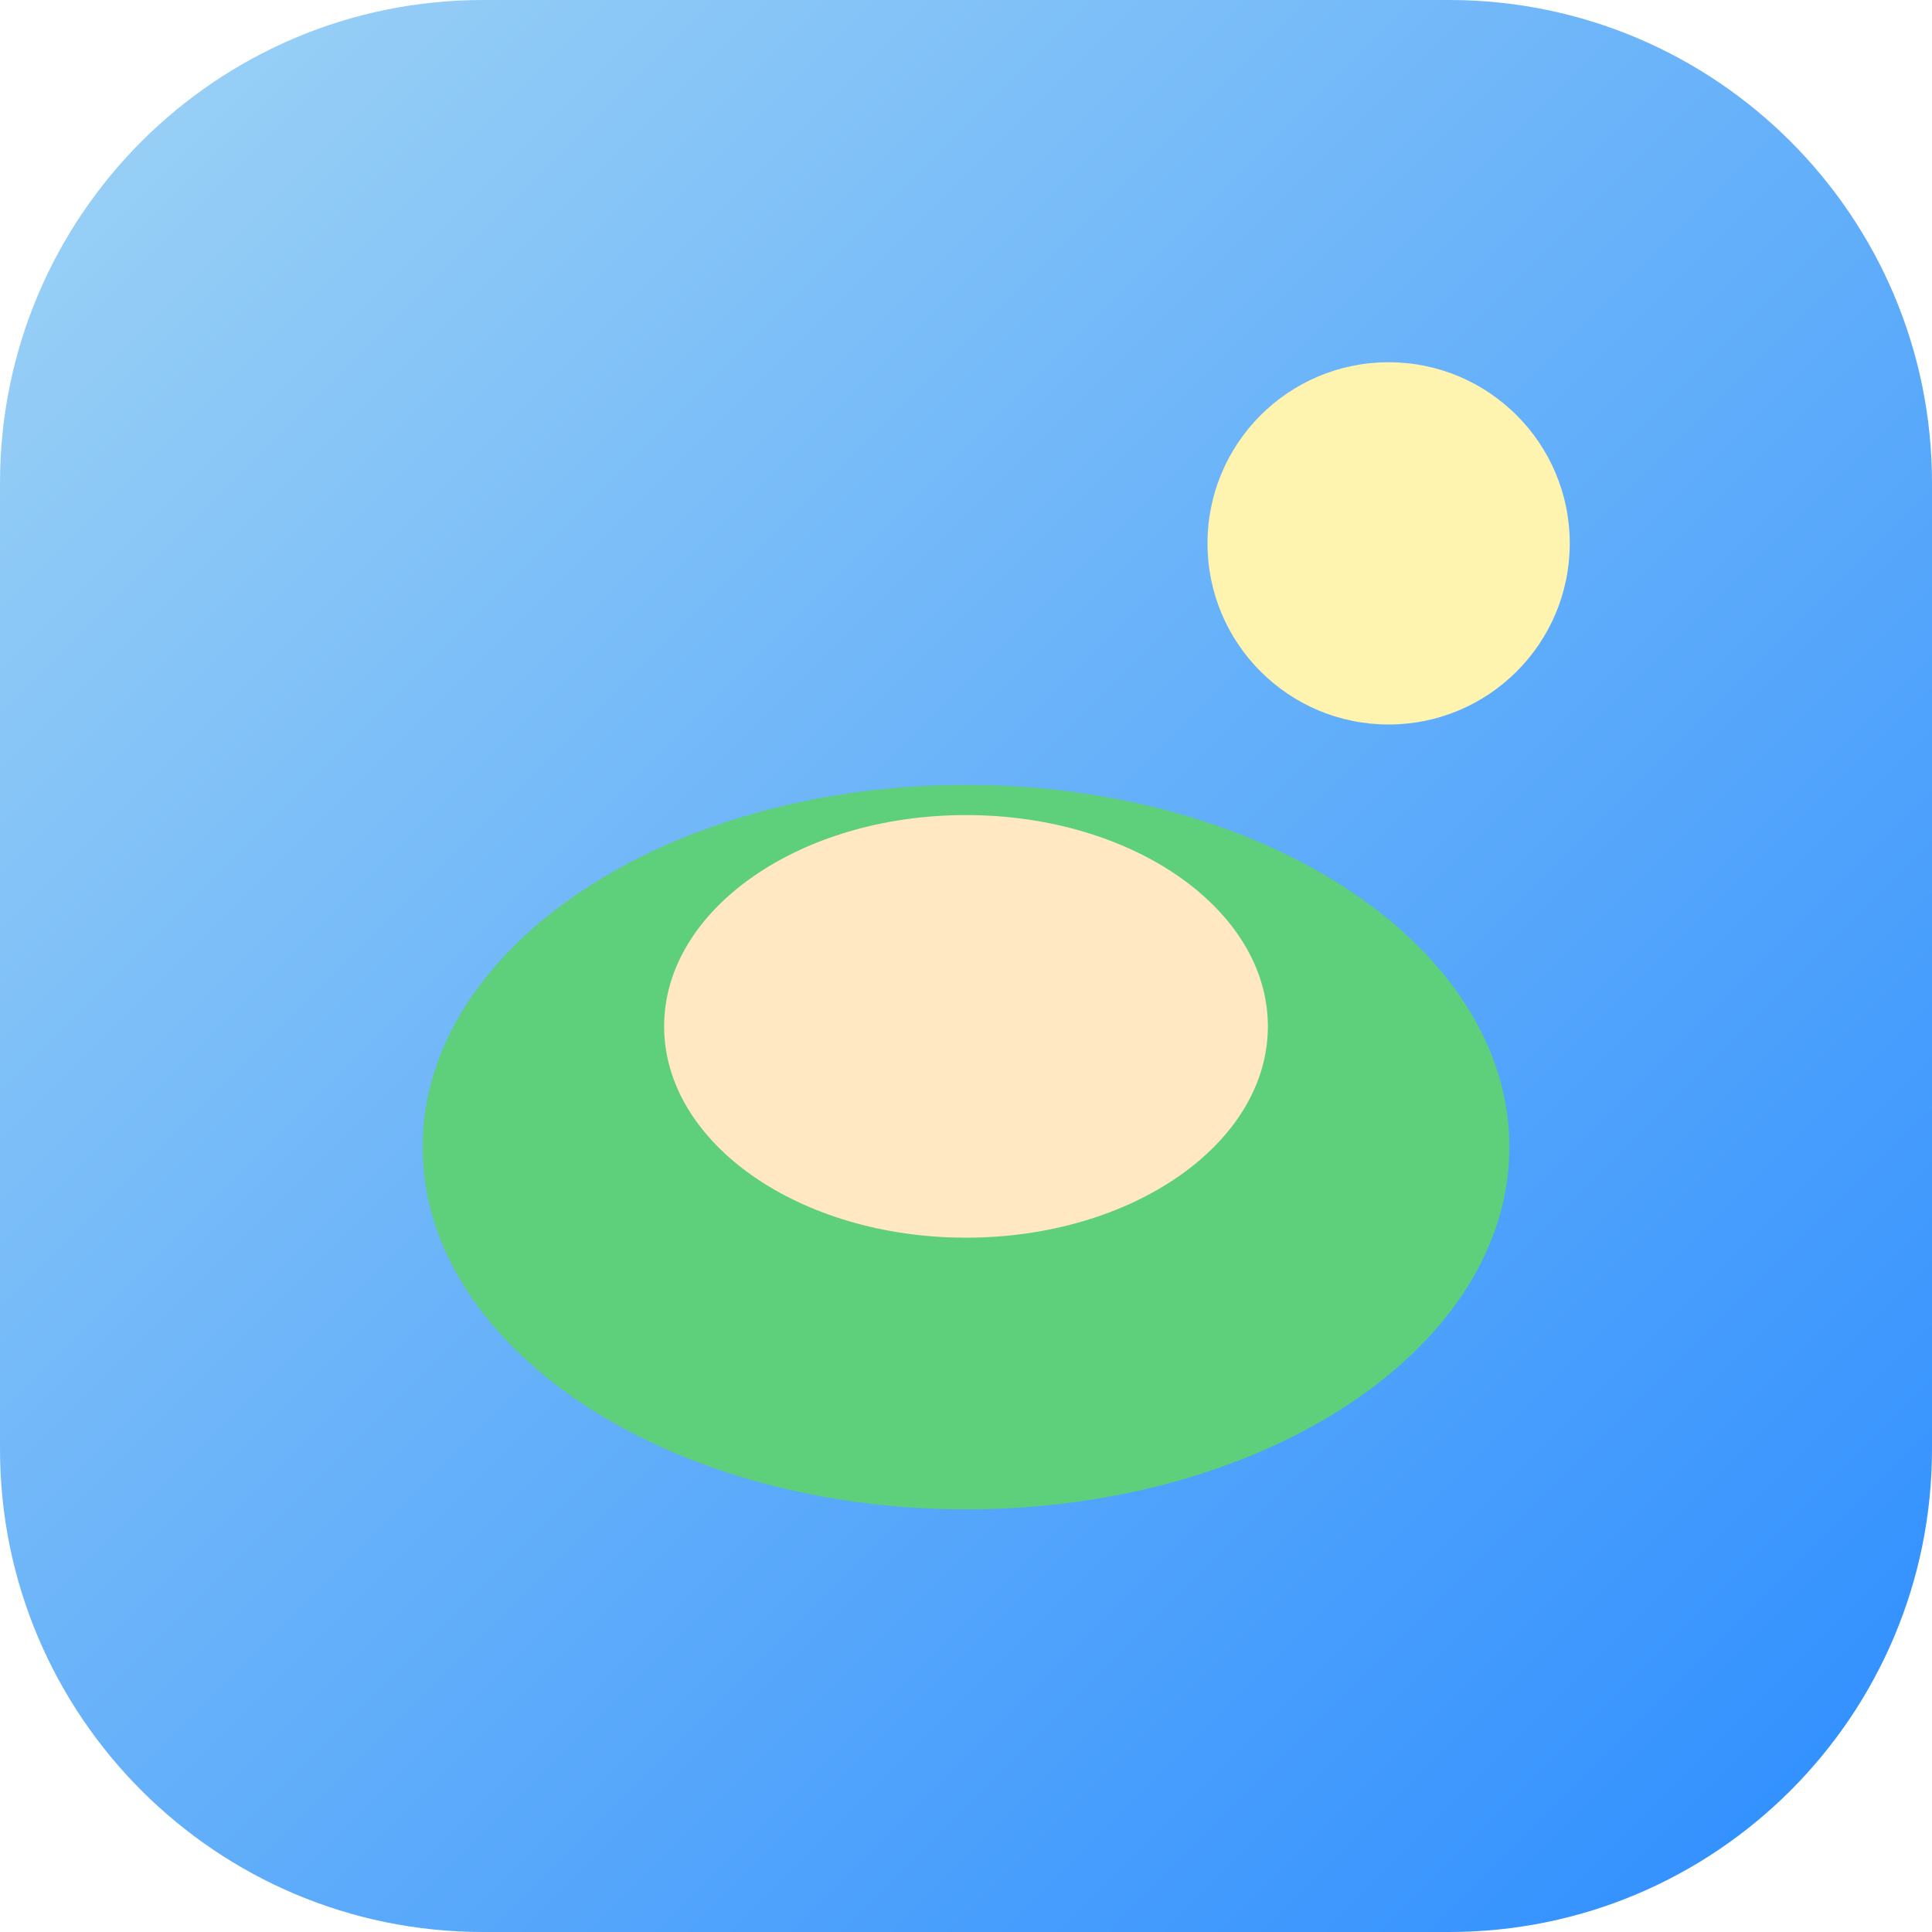
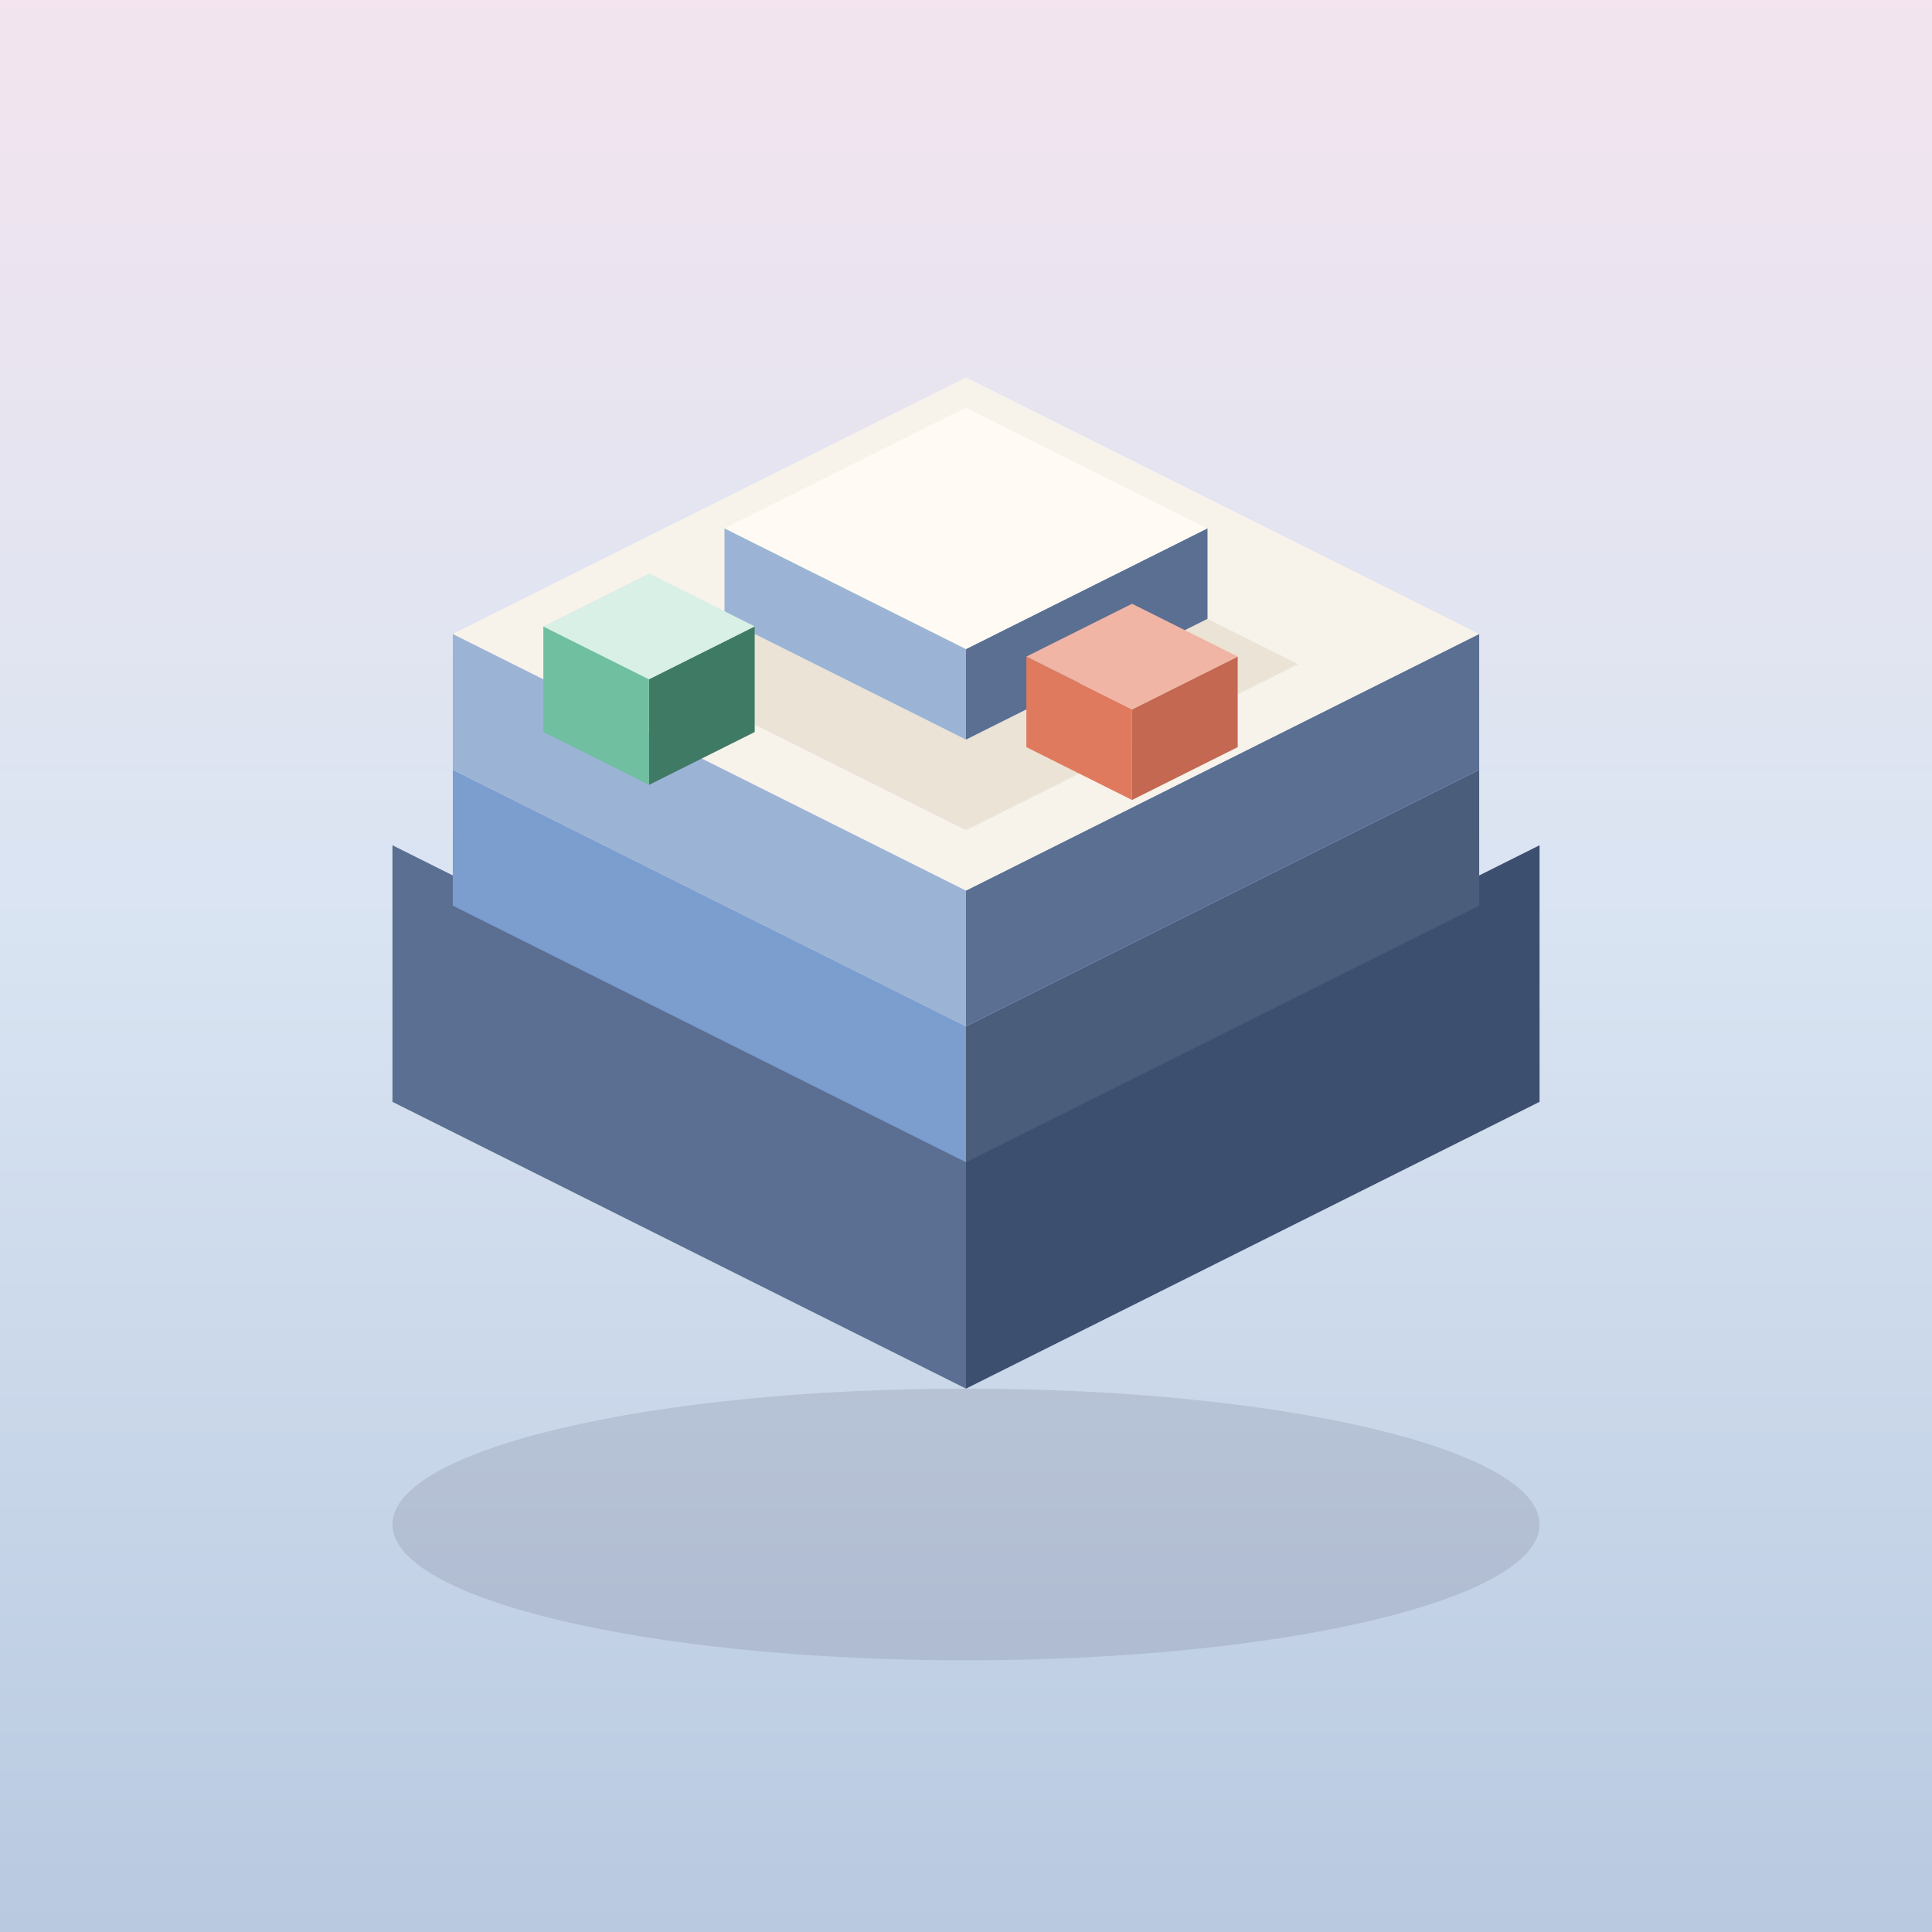
- <svg xmlns="http://www.w3.org/2000/svg" viewBox="0 0 64 64">
+ <svg xmlns="http://www.w3.org/2000/svg" viewBox="0 0 512 512" role="img" aria-label="Island Quest">
  <defs>
-     <linearGradient id="g" x1="0" y1="0" x2="1" y2="1">
-       <stop offset="0%" stop-color="#9fd4f5" />
-       <stop offset="100%" stop-color="#2b8cff" />
+     <linearGradient id="sky" x1="0" y1="0" x2="0" y2="1">
+       <stop offset="0%" stop-color="#f3e4ef" />
+       <stop offset="48%" stop-color="#d9e4f2" />
+       <stop offset="100%" stop-color="#b8c9e0" />
    </linearGradient>
  </defs>
-   <rect width="64" height="64" rx="16" fill="url(#g)" />
-   <ellipse cx="32" cy="38" rx="18" ry="12" fill="#5ecf7b" />
-   <ellipse cx="32" cy="34" rx="10" ry="7" fill="#ffe8c2" />
-   <circle cx="46" cy="18" r="6" fill="#fff3b0" />
+   <rect width="512" height="512" fill="url(#sky)" />
+   <ellipse cx="256" cy="404" rx="152" ry="36" fill="#2a2438" opacity="0.12" />
+   <g>
+     <path fill="#3d4f6f" d="M256 300 L408 224 L408 292 L256 368 Z" />
+     <path fill="#5a6f92" d="M104 224 L256 300 L256 368 L104 292 Z" />
+   </g>
+   <g>
+     <path fill="#4a5d7a" d="M256 272 L392 204 L392 240 L256 308 Z" />
+     <path fill="#7b9ecf" d="M120 204 L256 272 L256 308 L120 240 Z" />
+   </g>
+   <g>
+     <path fill="#5a6f92" d="M256 236 L392 168 L392 204 L256 272 Z" />
+     <path fill="#9bb4d6" d="M120 168 L256 236 L256 272 L120 204 Z" />
+     <path fill="#f7f2ea" d="M120 168 L256 100 L392 168 L256 236 Z" />
+     <path fill="#ebe3d6" d="M168 176 L256 132 L344 176 L256 220 Z" />
+   </g>
+   <g>
+     <path fill="#5a6f92" d="M256 172 L320 140 L320 164 L256 196 Z" />
+     <path fill="#9bb4d6" d="M192 140 L256 172 L256 196 L192 164 Z" />
+     <path fill="#fffaf3" d="M192 140 L256 108 L320 140 L256 172 Z" />
+   </g>
+   <g>
+     <path fill="#3f7a64" d="M172 180 L200 166 L200 194 L172 208 Z" />
+     <path fill="#6fbfa0" d="M144 166 L172 180 L172 208 L144 194 Z" />
+     <path fill="#d8f0e6" d="M144 166 L172 152 L200 166 L172 180 Z" />
+   </g>
+   <g>
+     <path fill="#c46852" d="M300 188 L328 174 L328 198 L300 212 Z" />
+     <path fill="#e07a5f" d="M272 174 L300 188 L300 212 L272 198 Z" />
+     <path fill="#f0b5a4" d="M272 174 L300 160 L328 174 L300 188 Z" />
+   </g>
</svg>
